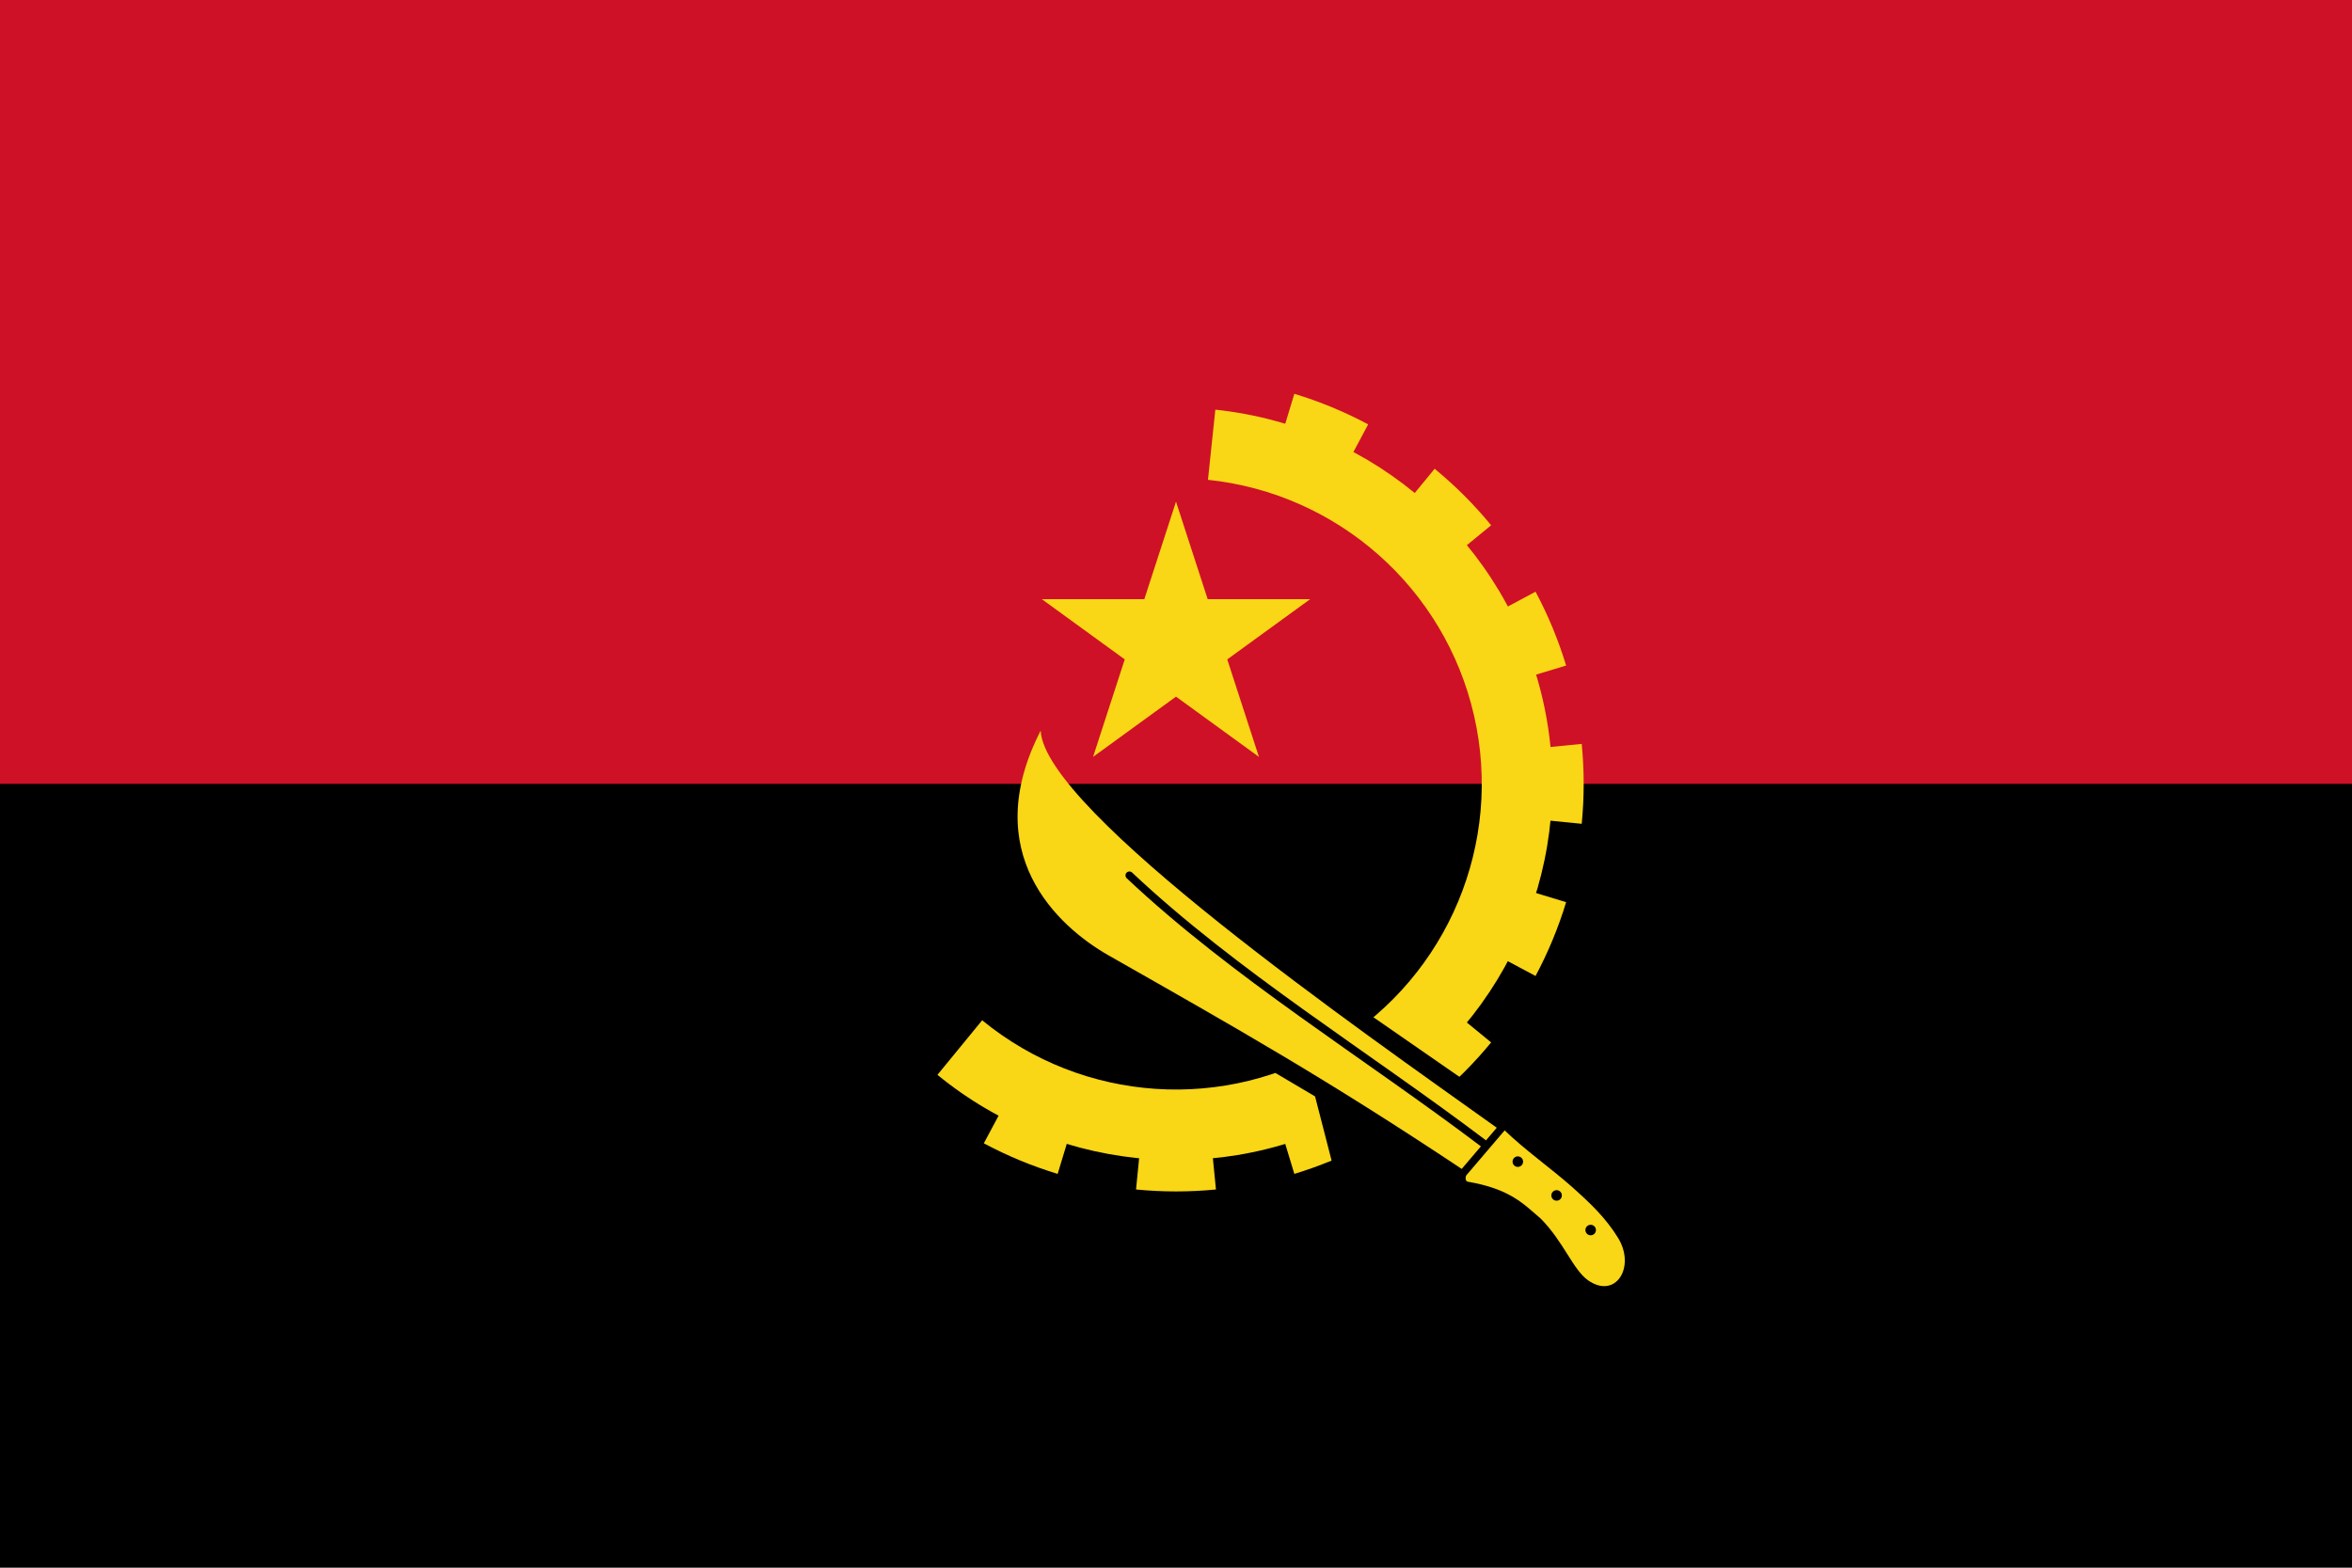
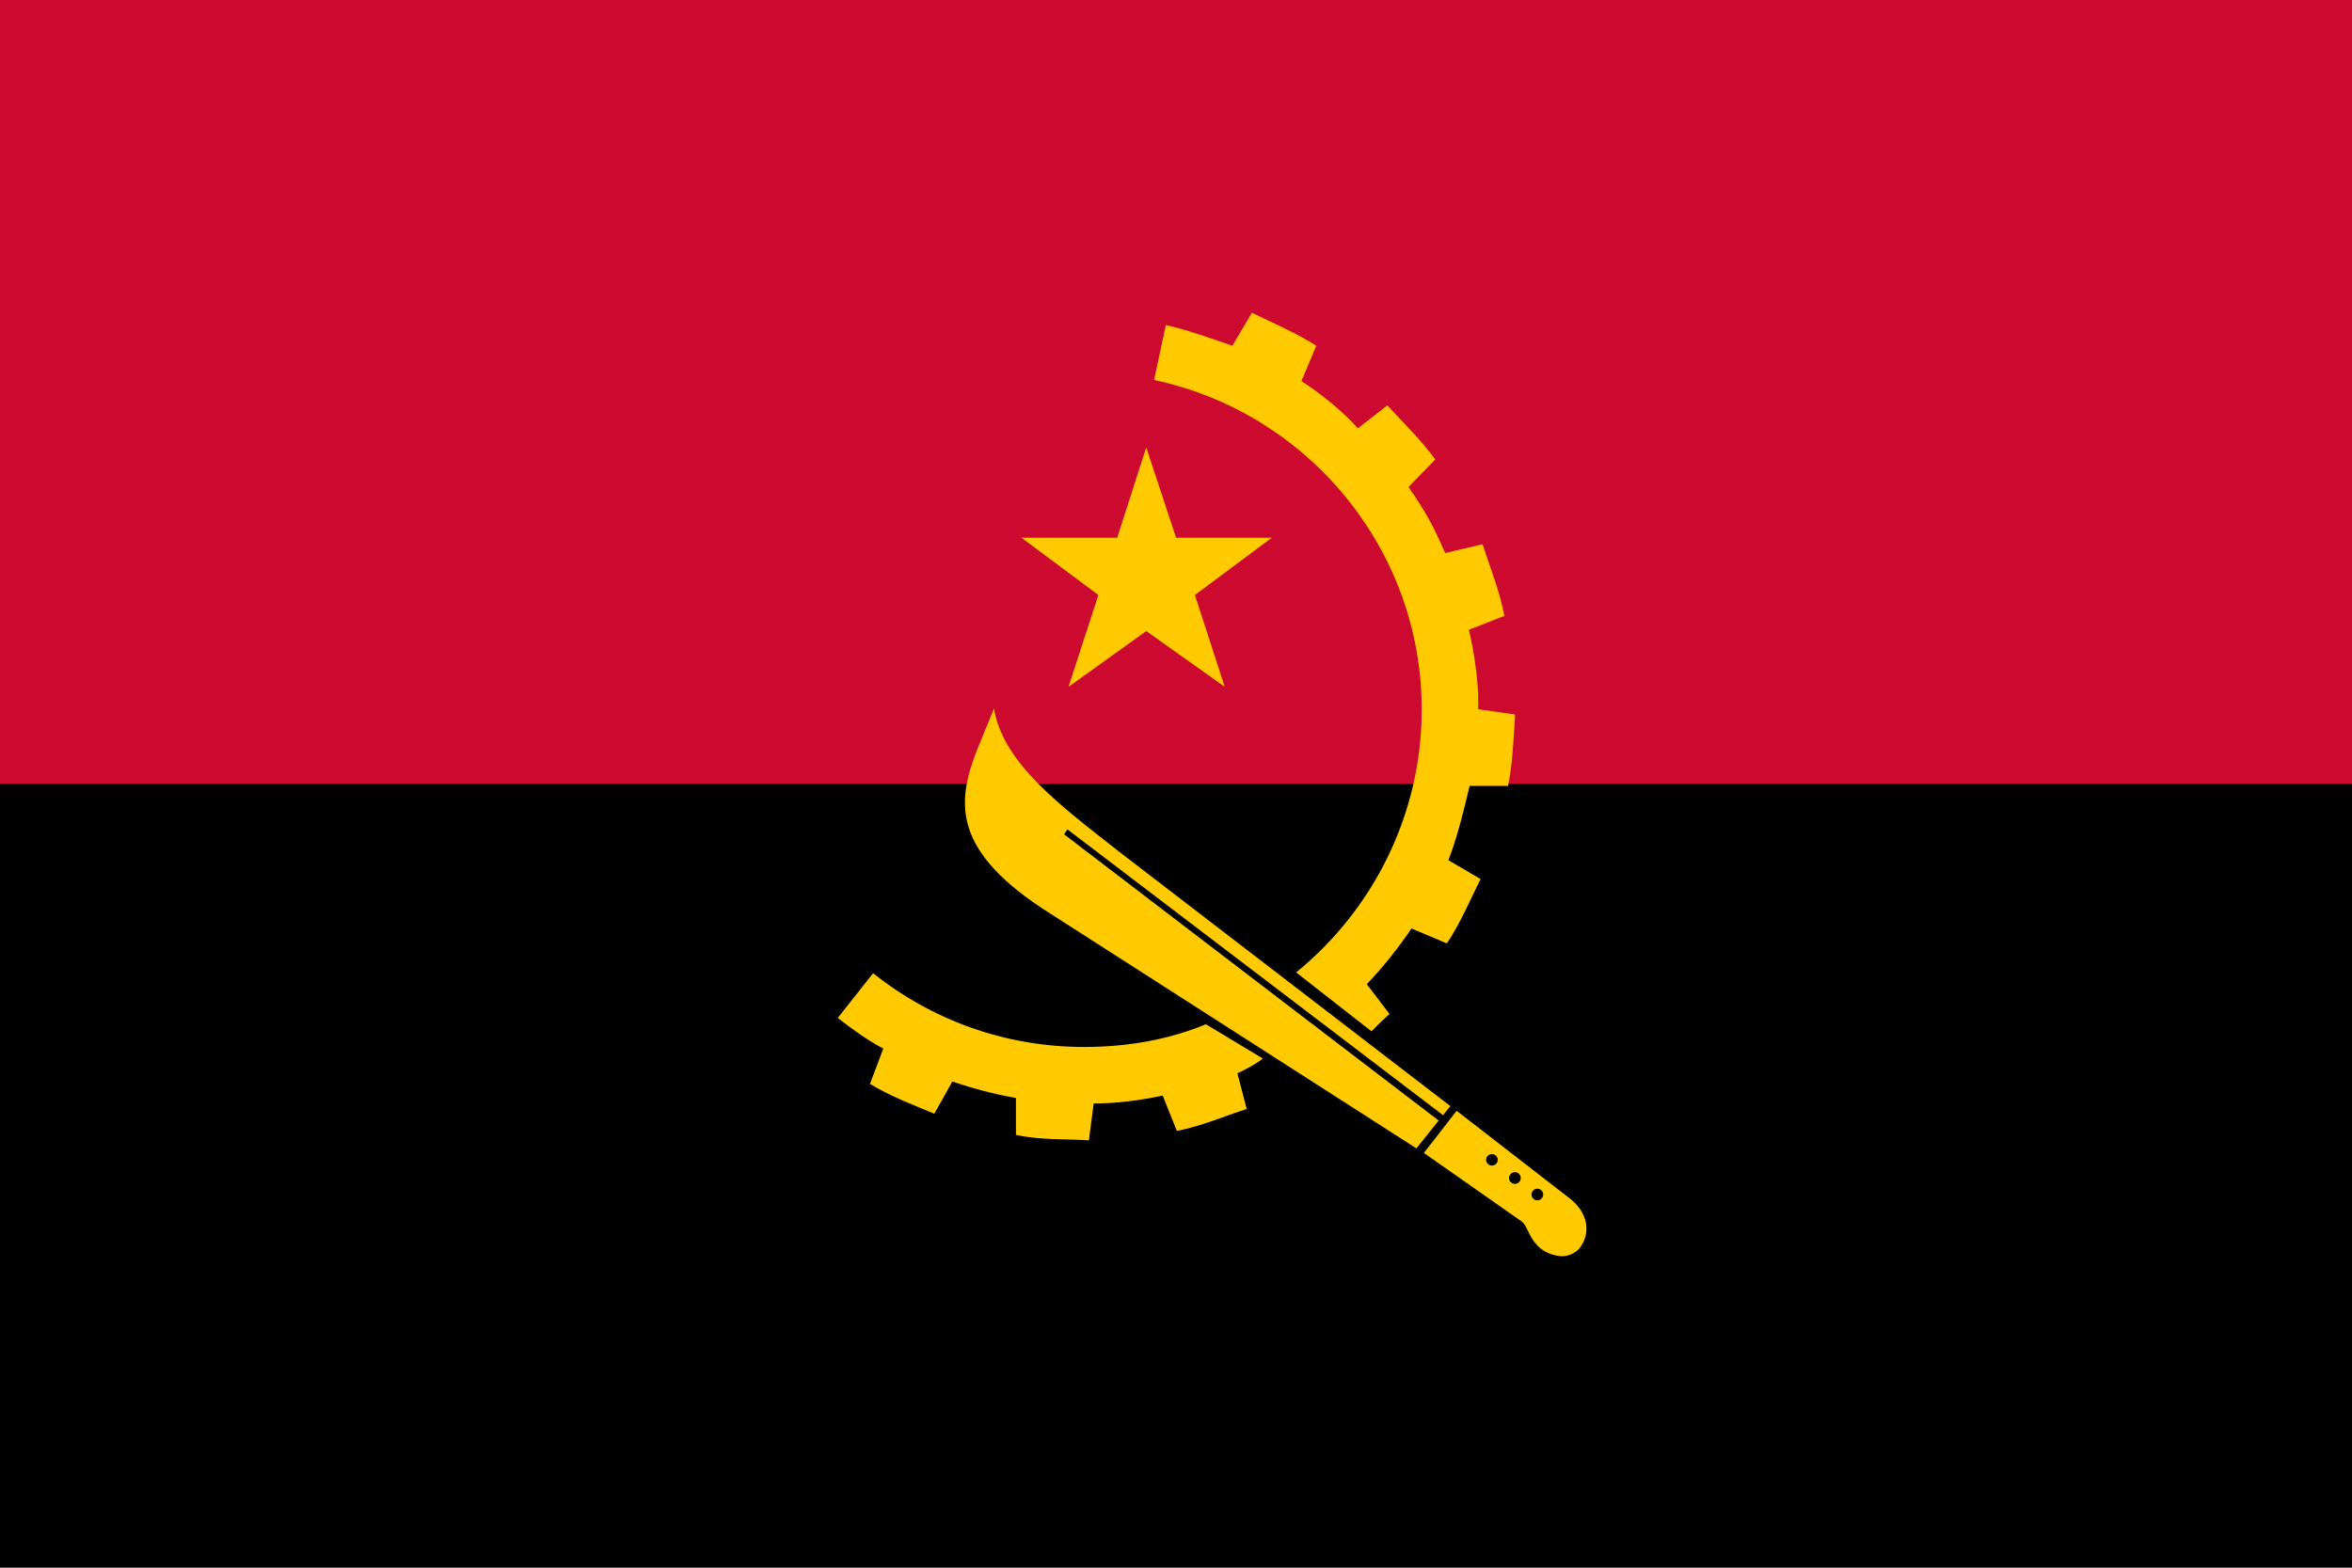
- <svg xmlns="http://www.w3.org/2000/svg" xmlns:xlink="http://www.w3.org/1999/xlink" viewBox="0 0 450 300">
-   <rect width="450" height="300" fill="#000" />
-   <rect width="450" height="150" fill="#ce1126" />
-   <g fill="#f9d616">
-     <path d="M231.115,91.82A58.5,58.5 0 1,1 187.916,195.244L179.358,205.685A72,72 0 1,0 232.526,78.394z" />
-     <g id="s3">
-       <path id="s" d="M302.624,142.355C303.125,147.44 303.125,152.561 302.624,157.646L287.697,156.175C288.101,152.069 288.101,147.932 287.697,143.825z" />
-       <use xlink:href="#s" transform="rotate(22.5,225,150)" />
-       <use xlink:href="#s" transform="rotate(45,225,150)" />
-     </g>
-     <use xlink:href="#s3" transform="rotate(-67.5,225,150)" />
-     <use xlink:href="#s3" transform="rotate(67.5,225,150)" />
-     <path d="M199.324,114.656H250.676L209.132,144.84 225,96 240.867,144.84z" />
-     <path d="M287.879,216.315C291.717,220.029 296.885,223.69 300.634,227.017C304.382,230.344 307.254,233.11 309.579,236.889C312.986,242.428 309.16,248.701 303.855,245.019C300.986,243.028 299.183,237.652 294.788,233.204C291.533,230.433 288.968,227.527 280.786,226.126C280.393,226.058 280.278,225.228 280.587,224.866z" />
-     <path fill="#000" d="M231.361,197.845 251.608,209.817 256.009,226.896 279.25,225.135 289.462,213.163 251.608,186.929 231.361,197.845z" />
-     <path d="M279.663,223.689C253.628,206.375 237.072,197.026 212.121,182.839C202.32,177.266 187.099,163.257 199.105,139.819C199.861,155.206 260.674,197.442 286.37,215.807z" />
-     <path fill="none" stroke="#000" stroke-width="1.5" stroke-linecap="round" d="M216.086,167.519C236.131,186.41 261.376,201.821 283.898,218.855" />
-     <circle id="c" cx="290.4" cy="222.297" r="1.008" fill="#000" />
-     <use xlink:href="#c" x="7.42" y="6.466" />
-     <use xlink:href="#c" x="13.938" y="13.09" />
-   </g>
+ <svg xmlns="http://www.w3.org/2000/svg" viewBox="0 0 900 600">
+   <path d="M0 0h900v600H0z" />
+   <path fill="#cc092f" d="M0 0h900v300H0z" />
+   <path d="M390.858 205.797h36.644l11.112-34.537 11.41 34.537h36.64l-29.433 21.926 11.409 35.135-30.026-21.324-29.731 21.324 11.41-35.135z" fill="#ffcb00" fill-rule="evenodd" />
+   <path d="M524.801 394.706l-28.827-22.53c29.127-23.724 48.052-60.064 48.052-100.605 0-61.866-44.144-113.824-102.411-126.137l4.504-21.025c8.11 1.803 17.624 5.217 25.432 7.916l7.51-12.608c8.1 3.9 17.118 7.803 24.621 12.608l-5.703 13.518c7.51 4.808 16.575 12.251 21.616 18.112l11.277-8.809c6.008 6.604 13.218 13.507 18.323 20.721l-10.211 10.512c6.594 9.68 9.143 14.135 14.004 25.287l14.327-3.36c2.706 8.408 6.814 18.702 8.32 27.408l-13.566 5.332c1.62 6.766 3.718 18.584 3.583 28.525-.011.598-.056 1.276-.056 1.878l14.167 2.021c-.6 8.712-.897 18.625-2.704 27.333h-14.714c-2.1 9.005-4.81 20.02-8.11 28.425l12.308 7.213c-3.901 7.805-7.8 17.117-12.908 24.626l-13.514-5.703c-5.11 7.505-10.81 14.71-17.118 21.321l8.706 11.41c-2.398 2.1-4.502 4.205-6.908 6.61m-63.362-2.704l21.772 13.12c-2.03 1.857-8.112 5.006-9.724 5.644l3.56 13.666c-8.407 2.708-17.42 6.608-26.724 8.412l-5.405-13.513c-8.71 1.8-17.416 3-26.427 3l-1.807 14.114c-8.406-.598-18.617 0-27.928-2.102v-14.11c-8.411-1.506-16.519-3.606-24.324-6.312l-6.91 12.322c-7.207-3.01-16.816-6.615-24.628-11.416l5.108-13.514c-6.31-3.307-12.015-7.509-17.42-11.72l13.515-17.118c22.226 17.722 50.153 28.228 80.787 28.228 16.221 0 32.132-2.697 46.555-8.7" fill="#ffcb00" fill-rule="evenodd" />
+   <path d="M552.192 426.811L408.462 317.43l-1.31 1.866 143.36 109.573-8.509 10.647-139.753-89.64c-37.839-23.726-36.337-42.344-28.528-62.466l6.608-16.217c3.605 21.023 25.223 36.944 47.748 54.658l126.914 97.497zm36.084 32.6a2.23 2.23 0 01-2.23-2.238 2.23 2.23 0 012.23-2.232c1.237 0 2.24 1 2.24 2.232a2.238 2.238 0 01-2.24 2.239m-8.59-6.308a2.24 2.24 0 01-2.237-2.235 2.236 2.236 0 112.237 2.235m-8.79-7.006c-1.232 0-2.236-1-2.236-2.231a2.236 2.236 0 014.47 0c0 1.231-1 2.231-2.234 2.231m29.554 12.4l-43.065-33.365-12.514 16.127 37.41 26.235c3.005 2.1 3.3 11.718 14.407 13.222 4.513.596 7.508-2.71 7.508-2.71 4.84-5.892 3.521-14.003-3.746-19.51" fill="#ffcb00" fill-rule="evenodd" />
</svg>
